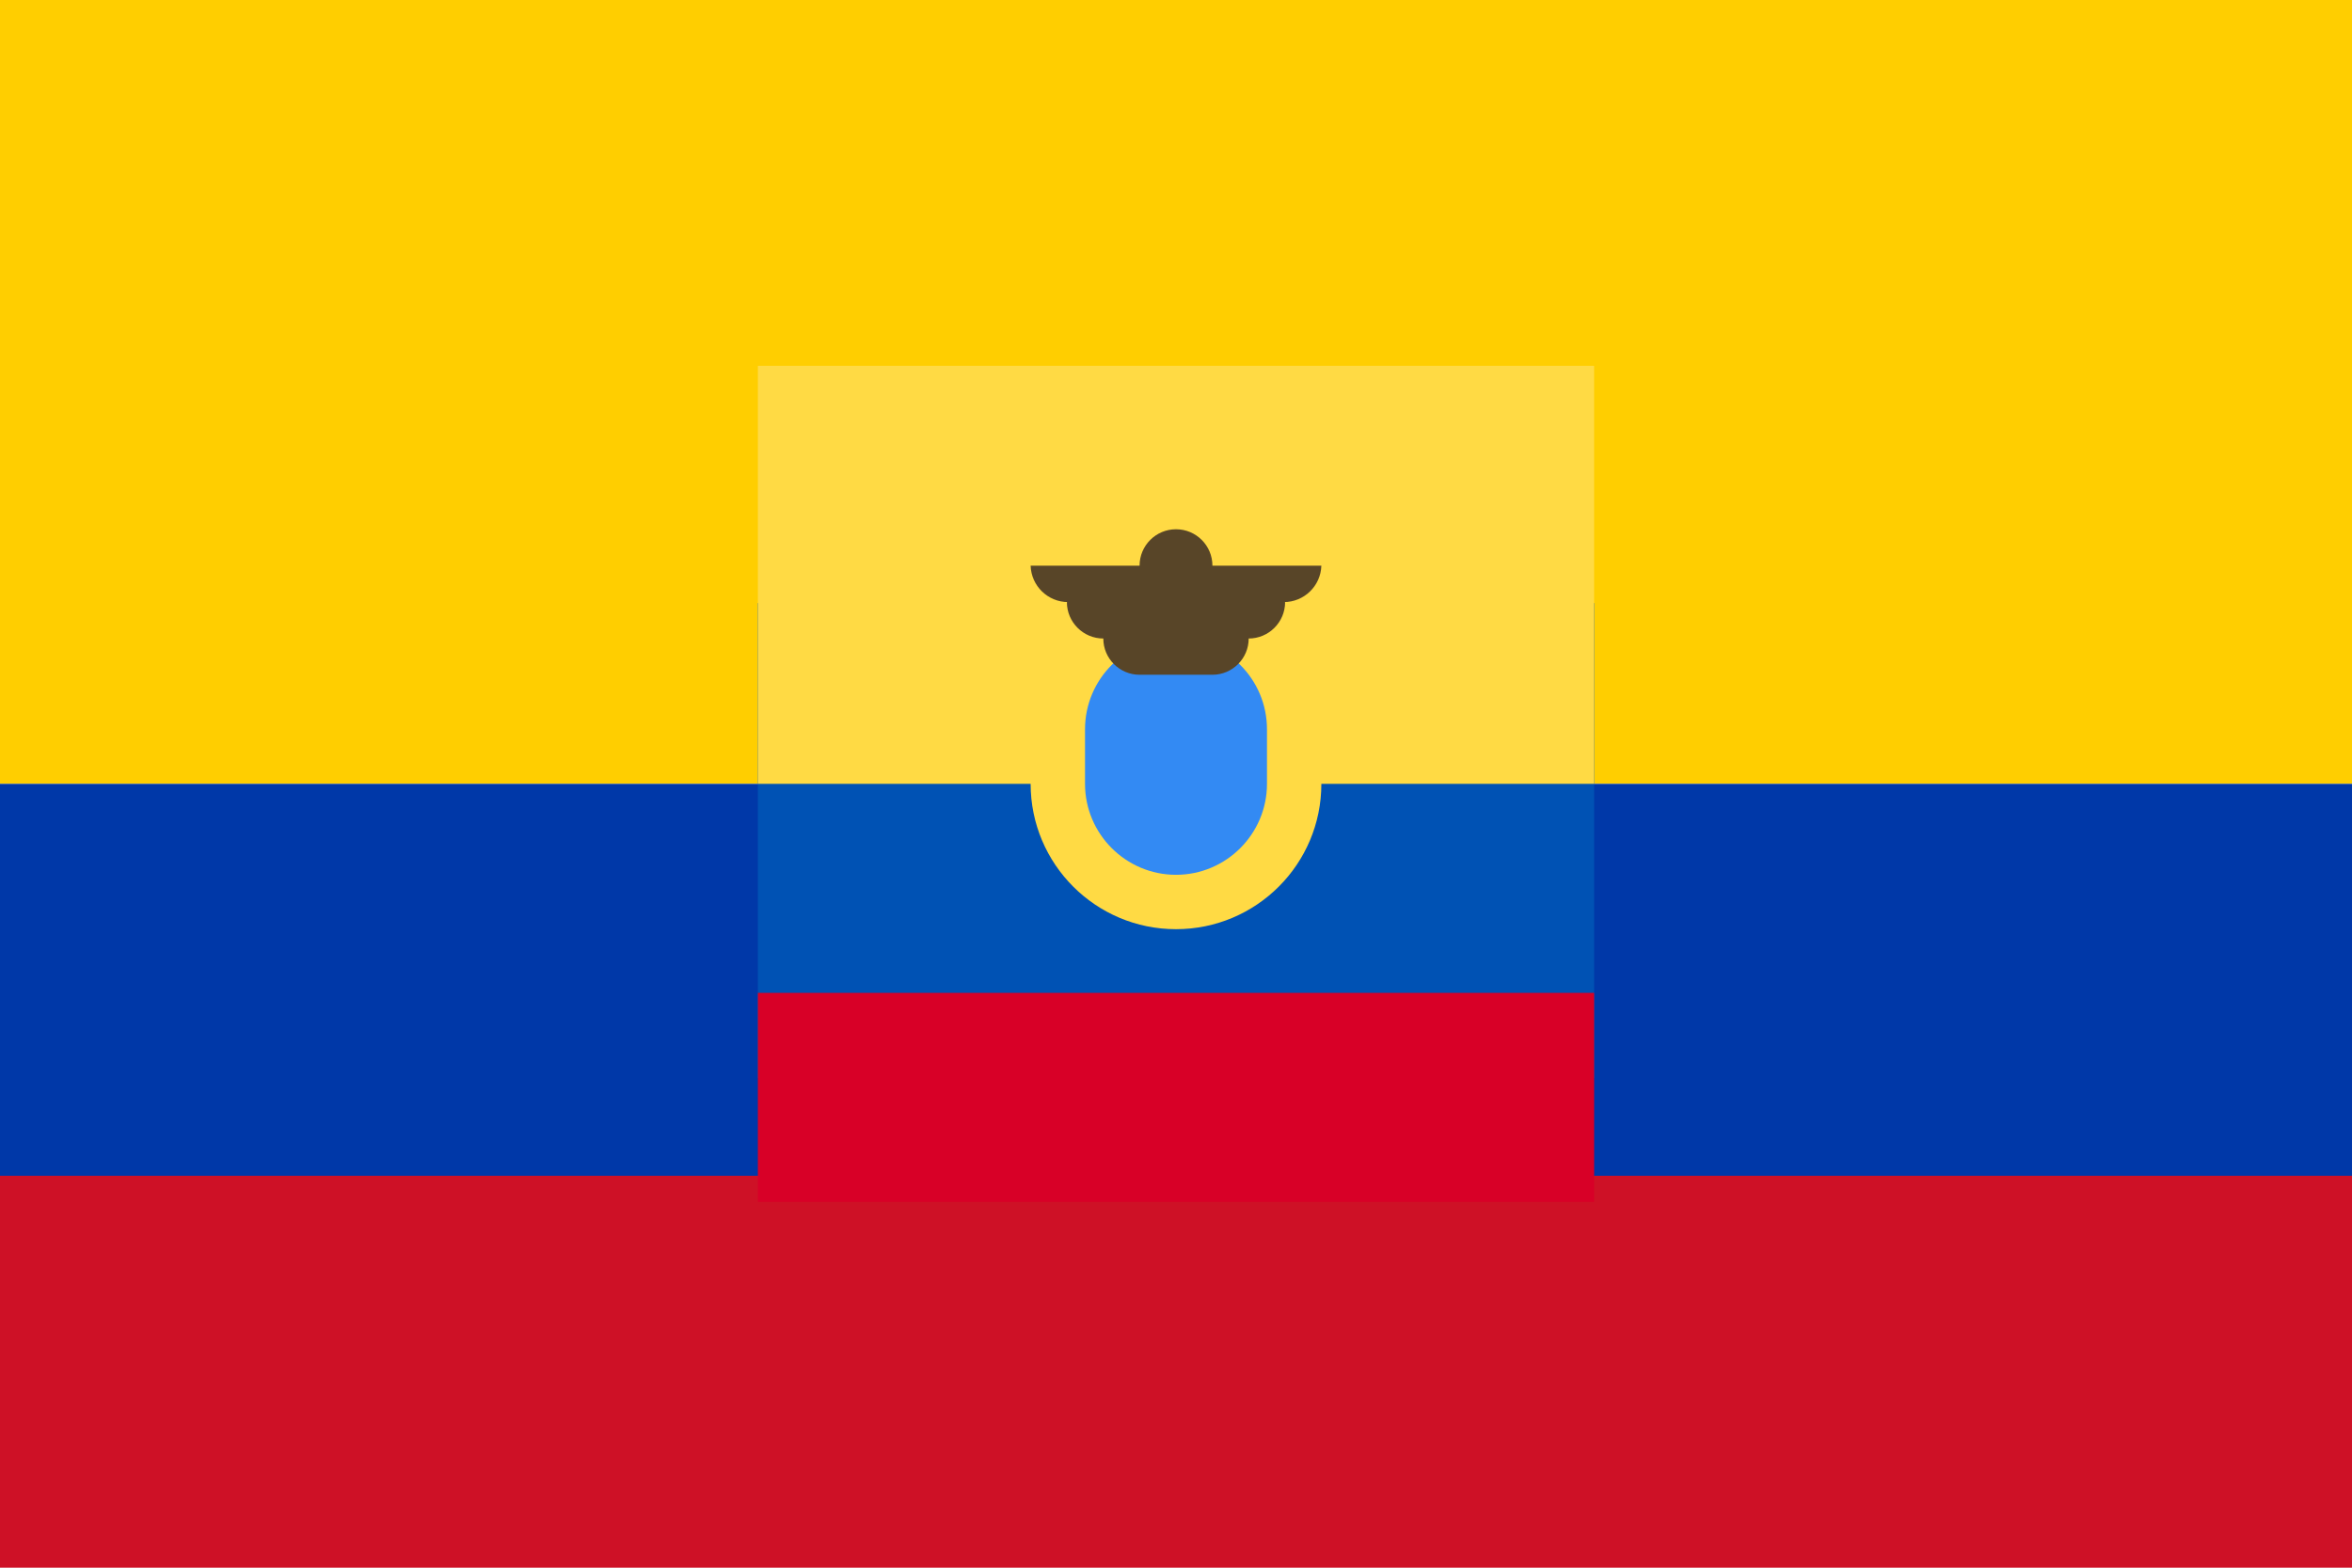
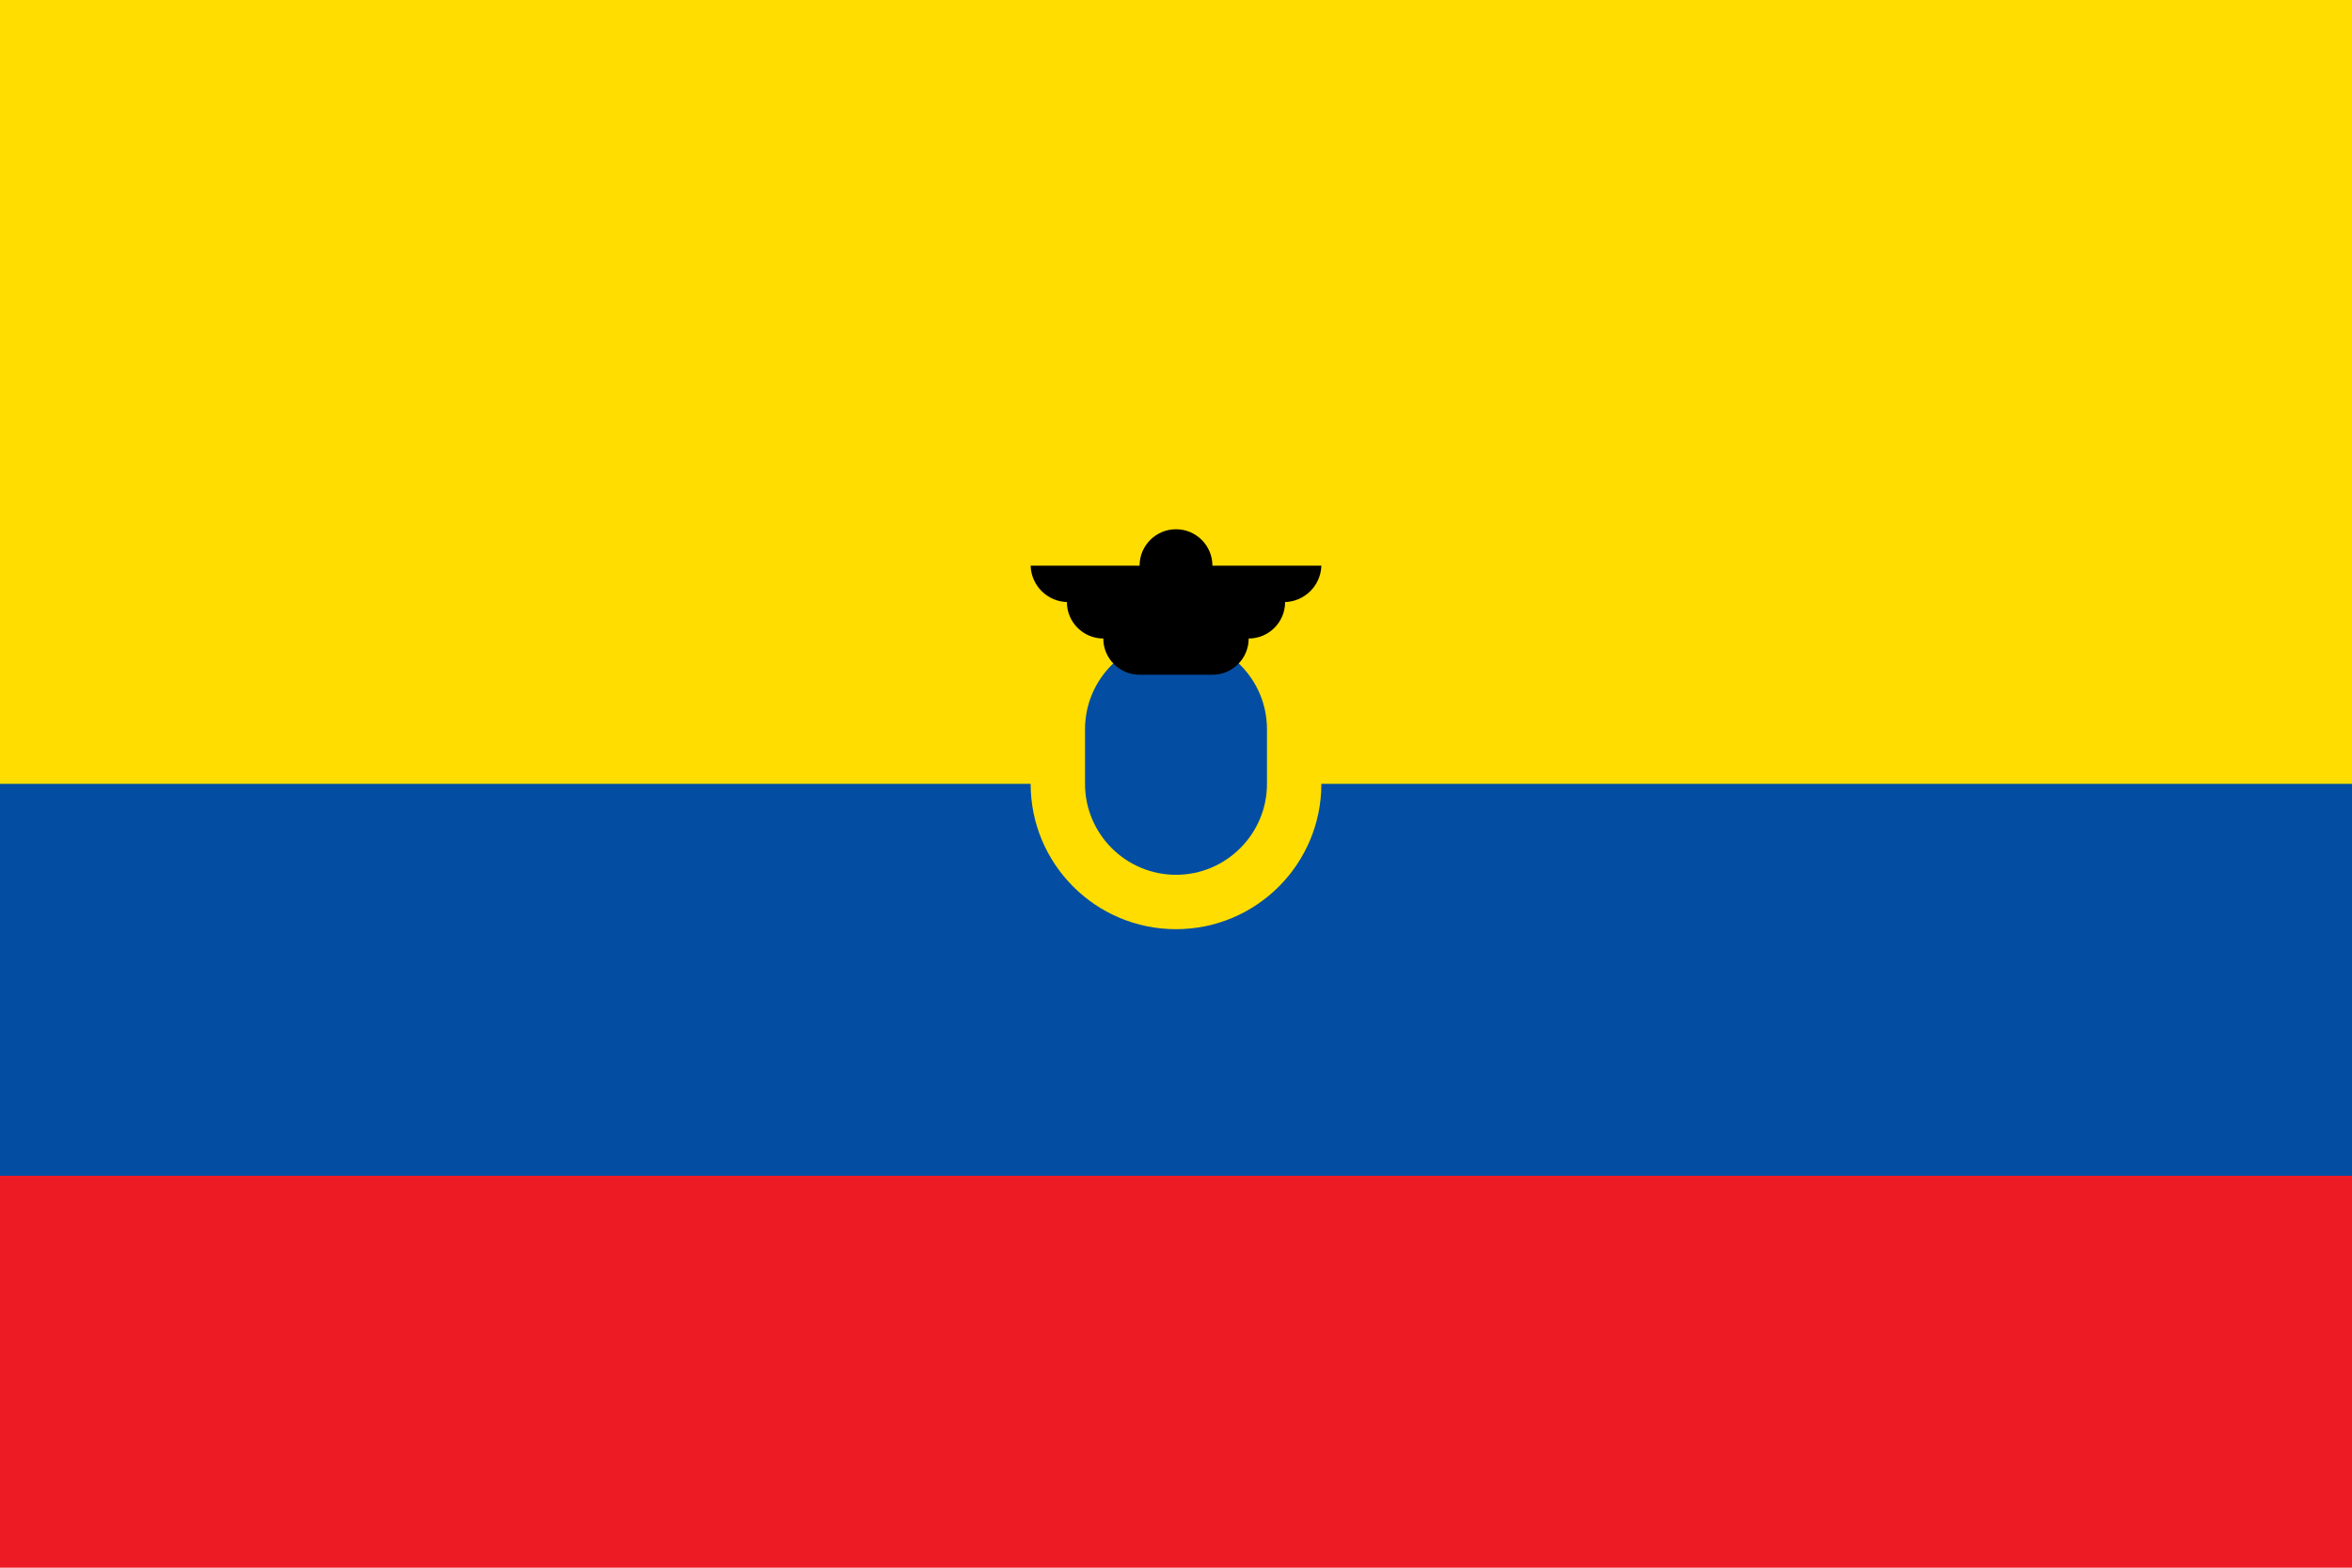
<svg xmlns="http://www.w3.org/2000/svg" width="1440" height="960">
-   <path fill="#FFCE00" d="M0 0h1440v480H0z" />
-   <path fill="#0038A8" d="M0 480h1440v240H0z" />
-   <path fill="#CE1126" d="M0 720h1440v240H0z" />
+   <rect width="1440" height="960" fill="#ED1C24" />
+   <rect width="1440" height="720" fill="#034EA2" />
+   <rect width="1440" height="480" fill="#FD0" />
  <g transform="translate(464,224)">
-     <path fill="#0052B4" d="M0 145.3h512v290.8H0z" />
-     <path fill="#D80027" d="M0 384h512v128H0z" />
-     <path fill="#FFDA44" d="M0 0h512v256H0z" />
-     <path fill="#FFDA44" d="M256 345a89 89 0 1 0 0-178 89 89 0 0 0 0 178" />
-     <path fill="#338AF3" d="M256 311.7c-30.7 0-55.7-25-55.7-55.7v-33.4a55.7 55.7 0 0 1 111.4 0V256c0 30.7-25 55.7-55.7 55.7" />
-     <path fill="#584528" d="M345 122.4h-66.7a22.3 22.3 0 0 0-44.6 0H167a23 23 0 0 0 23 22.3h-.8c0 12.3 10 22.3 22.3 22.3 0 12.3 10 22.2 22.2 22.2h44.6c12.3 0 22.2-10 22.2-22.2 12.3 0 22.3-10 22.3-22.3h-.8a23 23 0 0 0 23-22.3" />
+     <path fill="#FFDD00" d="M256 345a89 89 0 1 0 0-178 89 89 0 0 0 0 178" />
+     <path fill="#034EA2" d="M256 311.7c-30.7 0-55.7-25-55.7-55.7v-33.4a55.7 55.7 0 0 1 111.4 0V256c0 30.7-25 55.7-55.7 55.7" />
+     <path fill="#000000" d="M345 122.4h-66.7a22.3 22.3 0 0 0-44.6 0H167a23 23 0 0 0 23 22.3h-.8c0 12.3 10 22.3 22.3 22.3 0 12.3 10 22.2 22.2 22.2h44.6c12.3 0 22.2-10 22.2-22.2 12.3 0 22.3-10 22.3-22.3h-.8a23 23 0 0 0 23-22.3" />
  </g>
</svg>
